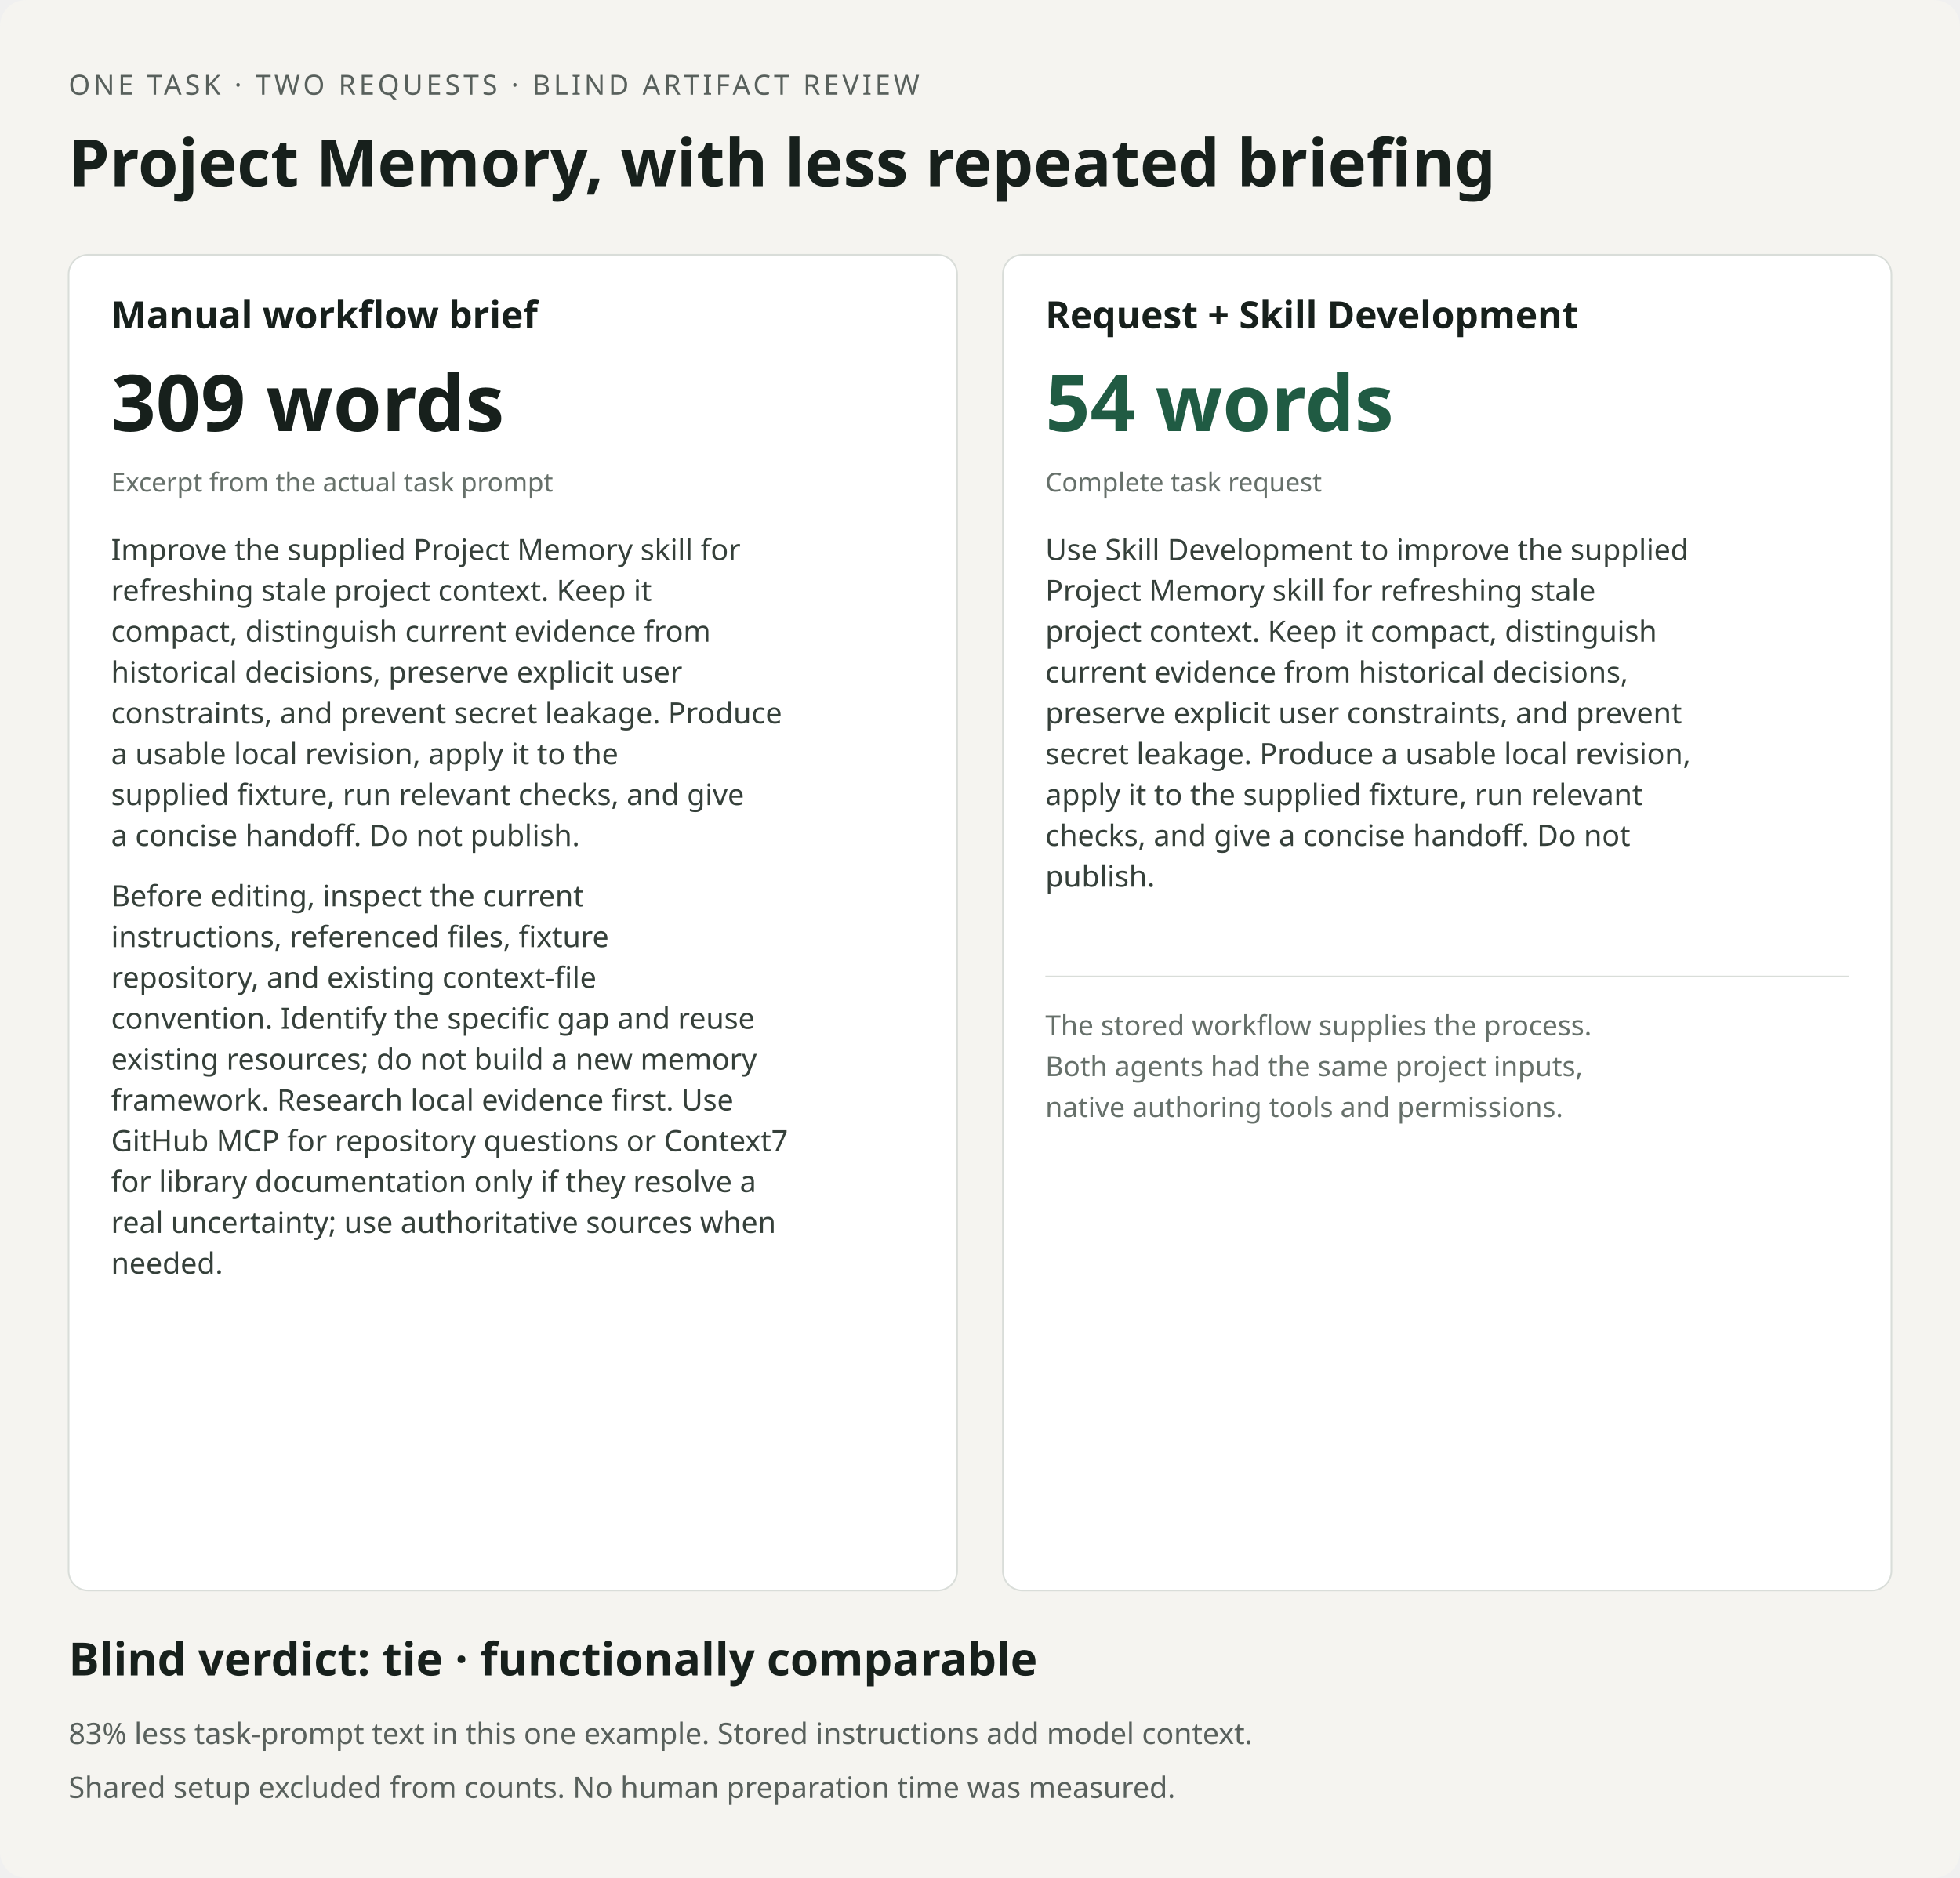
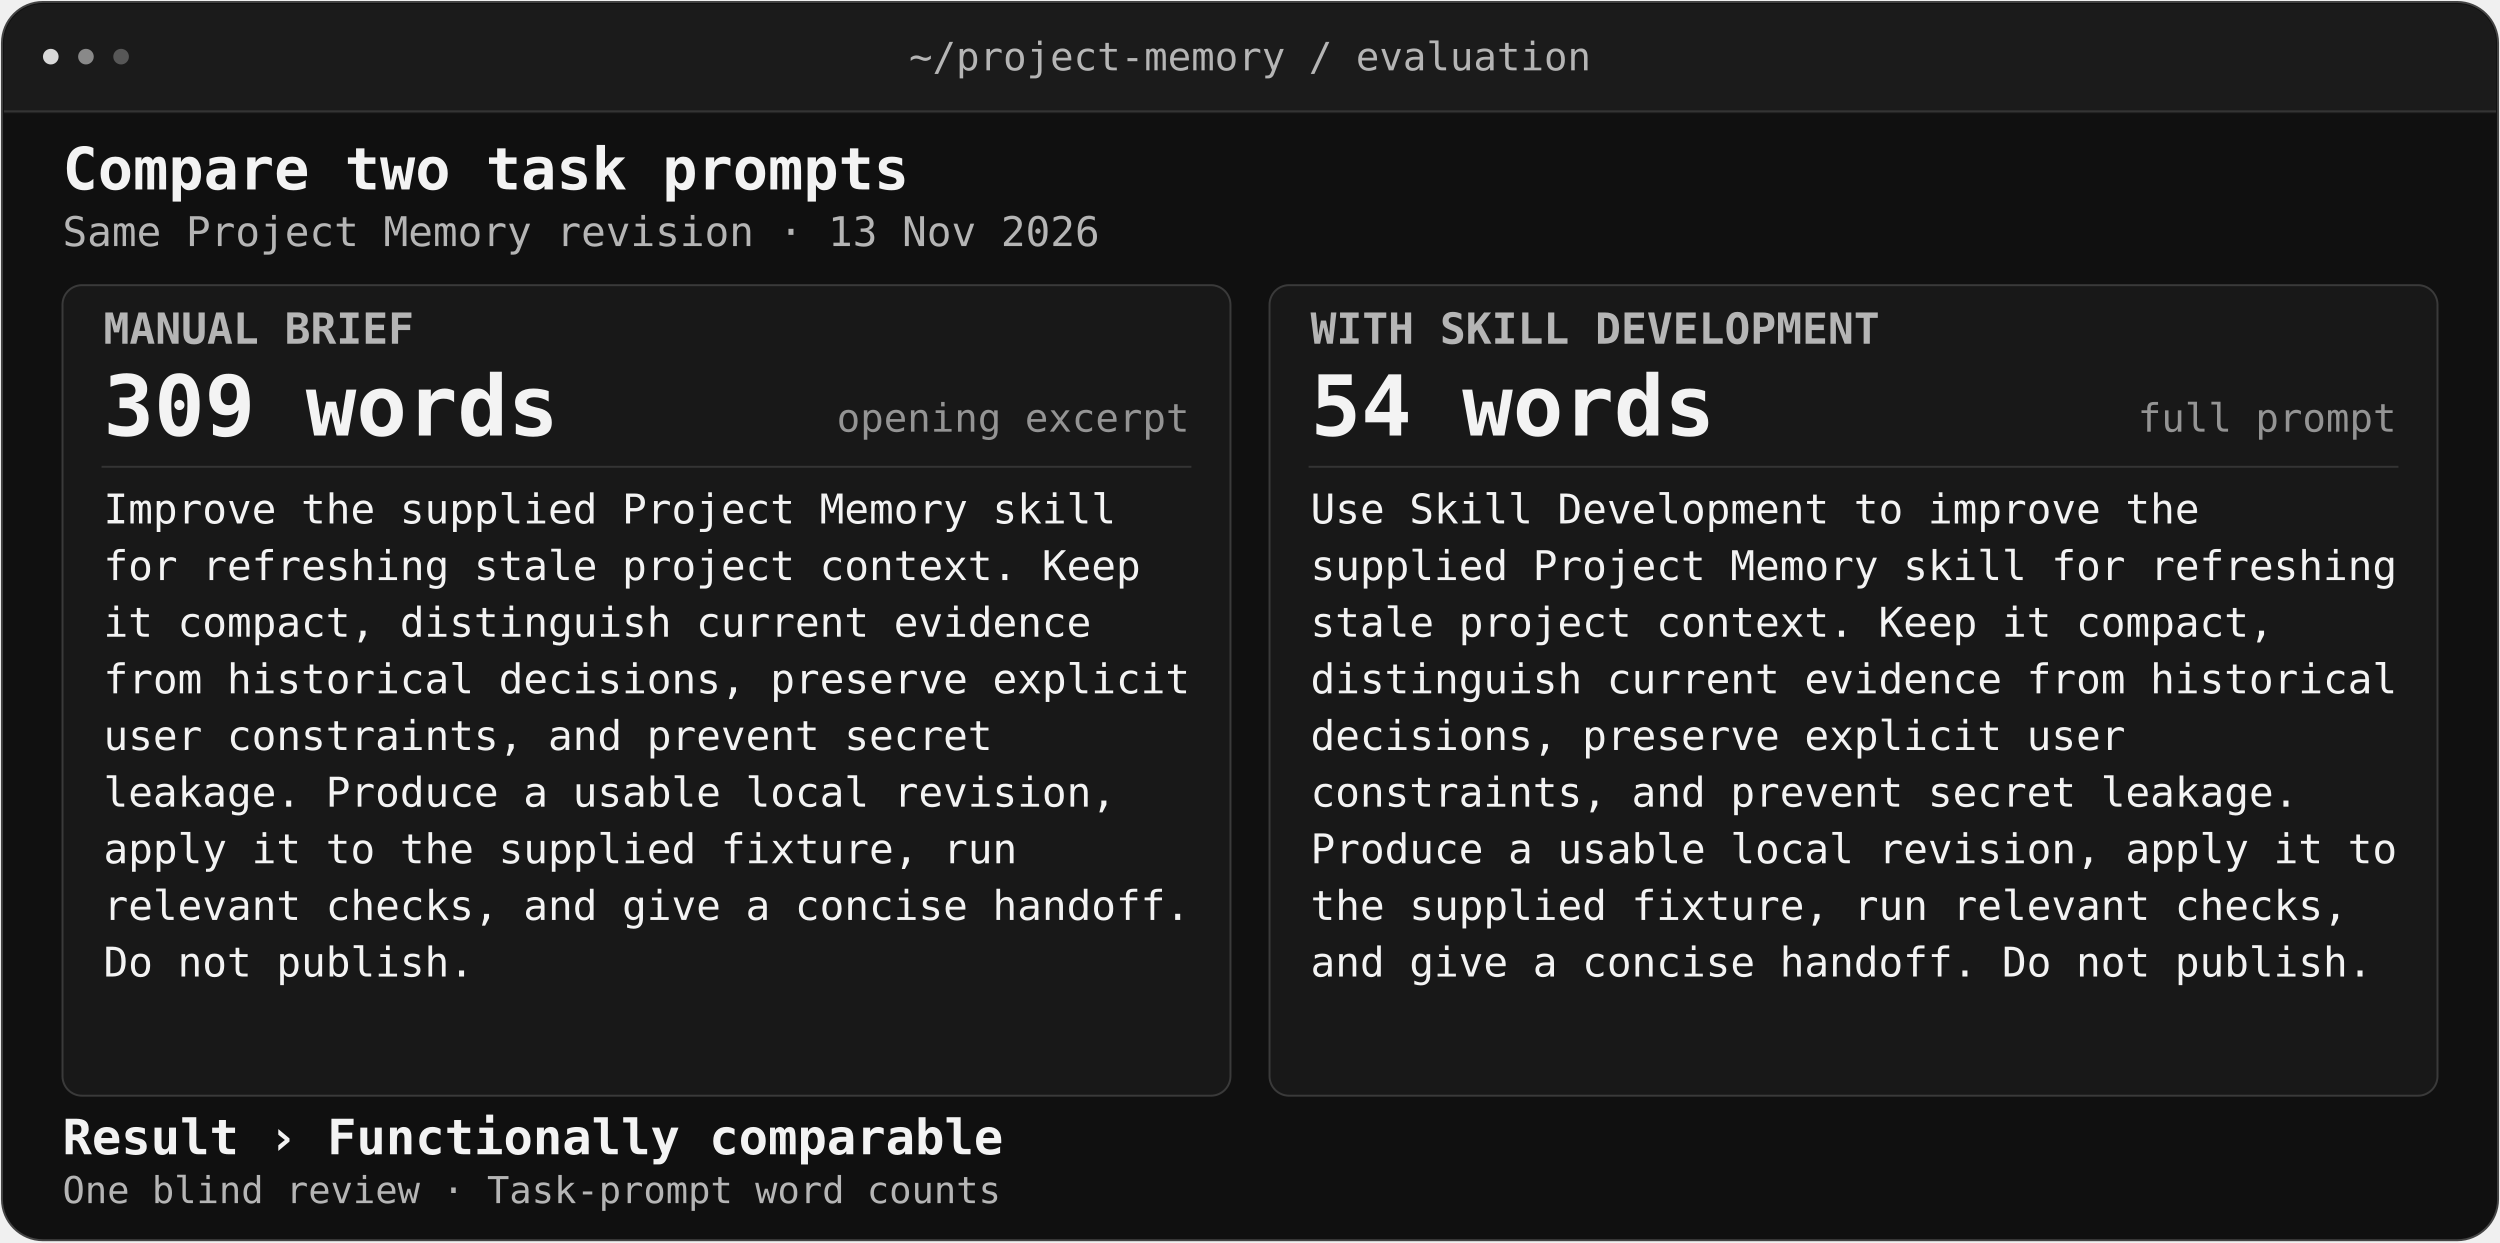
- <svg xmlns="http://www.w3.org/2000/svg" width="1200" height="1150" viewBox="0 0 1200 1150" role="img" aria-labelledby="title desc">
-   <rect width="1200" height="1150" rx="16" fill="#f5f4f0" />
-   <text x="42" y="58" fill="#58605c" font-family="sans-serif" font-size="17" letter-spacing="2">ONE TASK · TWO REQUESTS · BLIND ARTIFACT REVIEW</text>
-   <text x="42" y="114" fill="#17201c" font-family="sans-serif" font-size="40" font-weight="700">Project Memory, with less repeated briefing</text>
-   <rect x="42" y="156" width="544" height="818" rx="12" fill="#ffffff" stroke="#d9ddd9" />
-   <text x="68" y="201" fill="#17201c" font-family="sans-serif" font-size="23" font-weight="600">Manual workflow brief</text>
-   <text x="68" y="264" fill="#17201c" font-family="sans-serif" font-size="48" font-weight="700">309 words</text>
-   <text x="68" y="301" fill="#66706a" font-family="sans-serif" font-size="16" font-weight="400">Excerpt from the actual task prompt</text>
-   <text x="68" y="343" fill="#35403a" font-family="sans-serif" font-size="18">Improve the supplied Project Memory skill for</text>
-   <text x="68" y="368" fill="#35403a" font-family="sans-serif" font-size="18">refreshing stale project context. Keep it</text>
-   <text x="68" y="393" fill="#35403a" font-family="sans-serif" font-size="18">compact, distinguish current evidence from</text>
-   <text x="68" y="418" fill="#35403a" font-family="sans-serif" font-size="18">historical decisions, preserve explicit user</text>
-   <text x="68" y="443" fill="#35403a" font-family="sans-serif" font-size="18">constraints, and prevent secret leakage. Produce</text>
-   <text x="68" y="468" fill="#35403a" font-family="sans-serif" font-size="18">a usable local revision, apply it to the</text>
-   <text x="68" y="493" fill="#35403a" font-family="sans-serif" font-size="18">supplied fixture, run relevant checks, and give</text>
-   <text x="68" y="518" fill="#35403a" font-family="sans-serif" font-size="18">a concise handoff. Do not publish.</text>
-   <text x="68" y="555" fill="#35403a" font-family="sans-serif" font-size="18">Before editing, inspect the current</text>
-   <text x="68" y="580" fill="#35403a" font-family="sans-serif" font-size="18">instructions, referenced files, fixture</text>
-   <text x="68" y="605" fill="#35403a" font-family="sans-serif" font-size="18">repository, and existing context-file</text>
-   <text x="68" y="630" fill="#35403a" font-family="sans-serif" font-size="18">convention. Identify the specific gap and reuse</text>
-   <text x="68" y="655" fill="#35403a" font-family="sans-serif" font-size="18">existing resources; do not build a new memory</text>
-   <text x="68" y="680" fill="#35403a" font-family="sans-serif" font-size="18">framework. Research local evidence first. Use</text>
-   <text x="68" y="705" fill="#35403a" font-family="sans-serif" font-size="18">GitHub MCP for repository questions or Context7</text>
-   <text x="68" y="730" fill="#35403a" font-family="sans-serif" font-size="18">for library documentation only if they resolve a</text>
-   <text x="68" y="755" fill="#35403a" font-family="sans-serif" font-size="18">real uncertainty; use authoritative sources when</text>
-   <text x="68" y="780" fill="#35403a" font-family="sans-serif" font-size="18">needed.</text>
-   <rect x="614" y="156" width="544" height="818" rx="12" fill="#ffffff" stroke="#d9ddd9" />
-   <text x="640" y="201" fill="#17201c" font-family="sans-serif" font-size="23" font-weight="600">Request + Skill Development</text>
-   <text x="640" y="264" fill="#205b43" font-family="sans-serif" font-size="48" font-weight="700">54 words</text>
-   <text x="640" y="301" fill="#66706a" font-family="sans-serif" font-size="16" font-weight="400">Complete task request</text>
-   <text x="640" y="343" fill="#35403a" font-family="sans-serif" font-size="18">Use Skill Development to improve the supplied</text>
-   <text x="640" y="368" fill="#35403a" font-family="sans-serif" font-size="18">Project Memory skill for refreshing stale</text>
-   <text x="640" y="393" fill="#35403a" font-family="sans-serif" font-size="18">project context. Keep it compact, distinguish</text>
-   <text x="640" y="418" fill="#35403a" font-family="sans-serif" font-size="18">current evidence from historical decisions,</text>
-   <text x="640" y="443" fill="#35403a" font-family="sans-serif" font-size="18">preserve explicit user constraints, and prevent</text>
-   <text x="640" y="468" fill="#35403a" font-family="sans-serif" font-size="18">secret leakage. Produce a usable local revision,</text>
-   <text x="640" y="493" fill="#35403a" font-family="sans-serif" font-size="18">apply it to the supplied fixture, run relevant</text>
-   <text x="640" y="518" fill="#35403a" font-family="sans-serif" font-size="18">checks, and give a concise handoff. Do not</text>
-   <text x="640" y="543" fill="#35403a" font-family="sans-serif" font-size="18">publish.</text>
-   <line x1="640" y1="598" x2="1132" y2="598" stroke="#d9ddd9" />
-   <text x="640" y="634" fill="#66706a" font-family="sans-serif" font-size="17">The stored workflow supplies the process.</text>
-   <text x="640" y="659" fill="#66706a" font-family="sans-serif" font-size="17">Both agents had the same project inputs,</text>
-   <text x="640" y="684" fill="#66706a" font-family="sans-serif" font-size="17">native authoring tools and permissions.</text>
-   <text x="42" y="1026" fill="#17201c" font-family="sans-serif" font-size="28" font-weight="700">Blind verdict: tie · functionally comparable</text>
-   <text x="42" y="1068" fill="#58605c" font-family="sans-serif" font-size="18">83% less task-prompt text in this one example. Stored instructions add model context.</text>
-   <text x="42" y="1101" fill="#58605c" font-family="sans-serif" font-size="18">Shared setup excluded from counts. No human preparation time was measured.</text>
+ <svg xmlns="http://www.w3.org/2000/svg" width="1280" height="636" viewBox="0 0 1280 636" font-family="DejaVu Sans Mono, monospace">
+   <rect x="1" y="1" width="1278" height="634" rx="21" fill="#101010" stroke="#444" />
+   <clipPath id="body">
+     <rect x="2" y="2" width="1276" height="632" rx="20" />
+   </clipPath>
+   <g clip-path="url(#body)">
+     <rect x="1" y="1" width="1278" height="57" rx="0" fill="#1b1b1b" />
+     <path d="M1 57H1279" stroke="#343434" />
+     <circle cx="26" cy="29" r="4" fill="#d9d9d9" />
+     <circle cx="44" cy="29" r="4" fill="#898989" />
+     <circle cx="62" cy="29" r="4" fill="#575757" />
+     <text x="640.0" y="36" fill="#b5b5b5" font-size="20" font-weight="400" text-anchor="middle">~/project-memory / evaluation</text>
+   </g>
+   <text x="32" y="97" fill="#f3f3f3" font-size="30" font-weight="700" text-anchor="start">Compare two task prompts</text>
+   <text x="32" y="126" fill="#b5b5b5" font-size="21" font-weight="400" text-anchor="start">Same Project Memory revision · 13 Nov 2026</text>
+   <rect x="32" y="146" width="598" height="415" rx="10" fill="#181818" stroke="#3a3a3a" />
+   <text x="53" y="176" fill="#b5b5b5" font-size="22" font-weight="700" text-anchor="start">MANUAL BRIEF</text>
+   <text x="53" y="223" fill="#f3f3f3" font-size="43" font-weight="700" text-anchor="start">309 words</text>
+   <text x="609" y="221" fill="#949494" font-size="20" font-weight="400" text-anchor="end">opening excerpt</text>
+   <path d="M52 239H610" stroke="#343434" />
+   <text x="53" y="268" fill="#f3f3f3" font-size="21" font-weight="400" text-anchor="start">Improve the supplied Project Memory skill</text>
+   <text x="53" y="297" fill="#f3f3f3" font-size="21" font-weight="400" text-anchor="start">for refreshing stale project context. Keep</text>
+   <text x="53" y="326" fill="#f3f3f3" font-size="21" font-weight="400" text-anchor="start">it compact, distinguish current evidence</text>
+   <text x="53" y="355" fill="#f3f3f3" font-size="21" font-weight="400" text-anchor="start">from historical decisions, preserve explicit</text>
+   <text x="53" y="384" fill="#f3f3f3" font-size="21" font-weight="400" text-anchor="start">user constraints, and prevent secret</text>
+   <text x="53" y="413" fill="#f3f3f3" font-size="21" font-weight="400" text-anchor="start">leakage. Produce a usable local revision,</text>
+   <text x="53" y="442" fill="#f3f3f3" font-size="21" font-weight="400" text-anchor="start">apply it to the supplied fixture, run</text>
+   <text x="53" y="471" fill="#f3f3f3" font-size="21" font-weight="400" text-anchor="start">relevant checks, and give a concise handoff.</text>
+   <text x="53" y="500" fill="#f3f3f3" font-size="21" font-weight="400" text-anchor="start">Do not publish.</text>
+   <rect x="650" y="146" width="598" height="415" rx="10" fill="#181818" stroke="#3a3a3a" />
+   <text x="671" y="176" fill="#b5b5b5" font-size="22" font-weight="700" text-anchor="start">WITH SKILL DEVELOPMENT</text>
+   <text x="671" y="223" fill="#f3f3f3" font-size="43" font-weight="700" text-anchor="start">54 words</text>
+   <text x="1227" y="221" fill="#949494" font-size="20" font-weight="400" text-anchor="end">full prompt</text>
+   <path d="M670 239H1228" stroke="#343434" />
+   <text x="671" y="268" fill="#f3f3f3" font-size="21" font-weight="400" text-anchor="start">Use Skill Development to improve the</text>
+   <text x="671" y="297" fill="#f3f3f3" font-size="21" font-weight="400" text-anchor="start">supplied Project Memory skill for refreshing</text>
+   <text x="671" y="326" fill="#f3f3f3" font-size="21" font-weight="400" text-anchor="start">stale project context. Keep it compact,</text>
+   <text x="671" y="355" fill="#f3f3f3" font-size="21" font-weight="400" text-anchor="start">distinguish current evidence from historical</text>
+   <text x="671" y="384" fill="#f3f3f3" font-size="21" font-weight="400" text-anchor="start">decisions, preserve explicit user</text>
+   <text x="671" y="413" fill="#f3f3f3" font-size="21" font-weight="400" text-anchor="start">constraints, and prevent secret leakage.</text>
+   <text x="671" y="442" fill="#f3f3f3" font-size="21" font-weight="400" text-anchor="start">Produce a usable local revision, apply it to</text>
+   <text x="671" y="471" fill="#f3f3f3" font-size="21" font-weight="400" text-anchor="start">the supplied fixture, run relevant checks,</text>
+   <text x="671" y="500" fill="#f3f3f3" font-size="21" font-weight="400" text-anchor="start">and give a concise handoff. Do not publish.</text>
+   <text x="32" y="591" fill="#f3f3f3" font-size="25" font-weight="700" text-anchor="start">Result  ›  Functionally comparable</text>
+   <text x="32" y="616" fill="#b5b5b5" font-size="19" font-weight="400" text-anchor="start">One blind review · Task-prompt word counts</text>
</svg>
